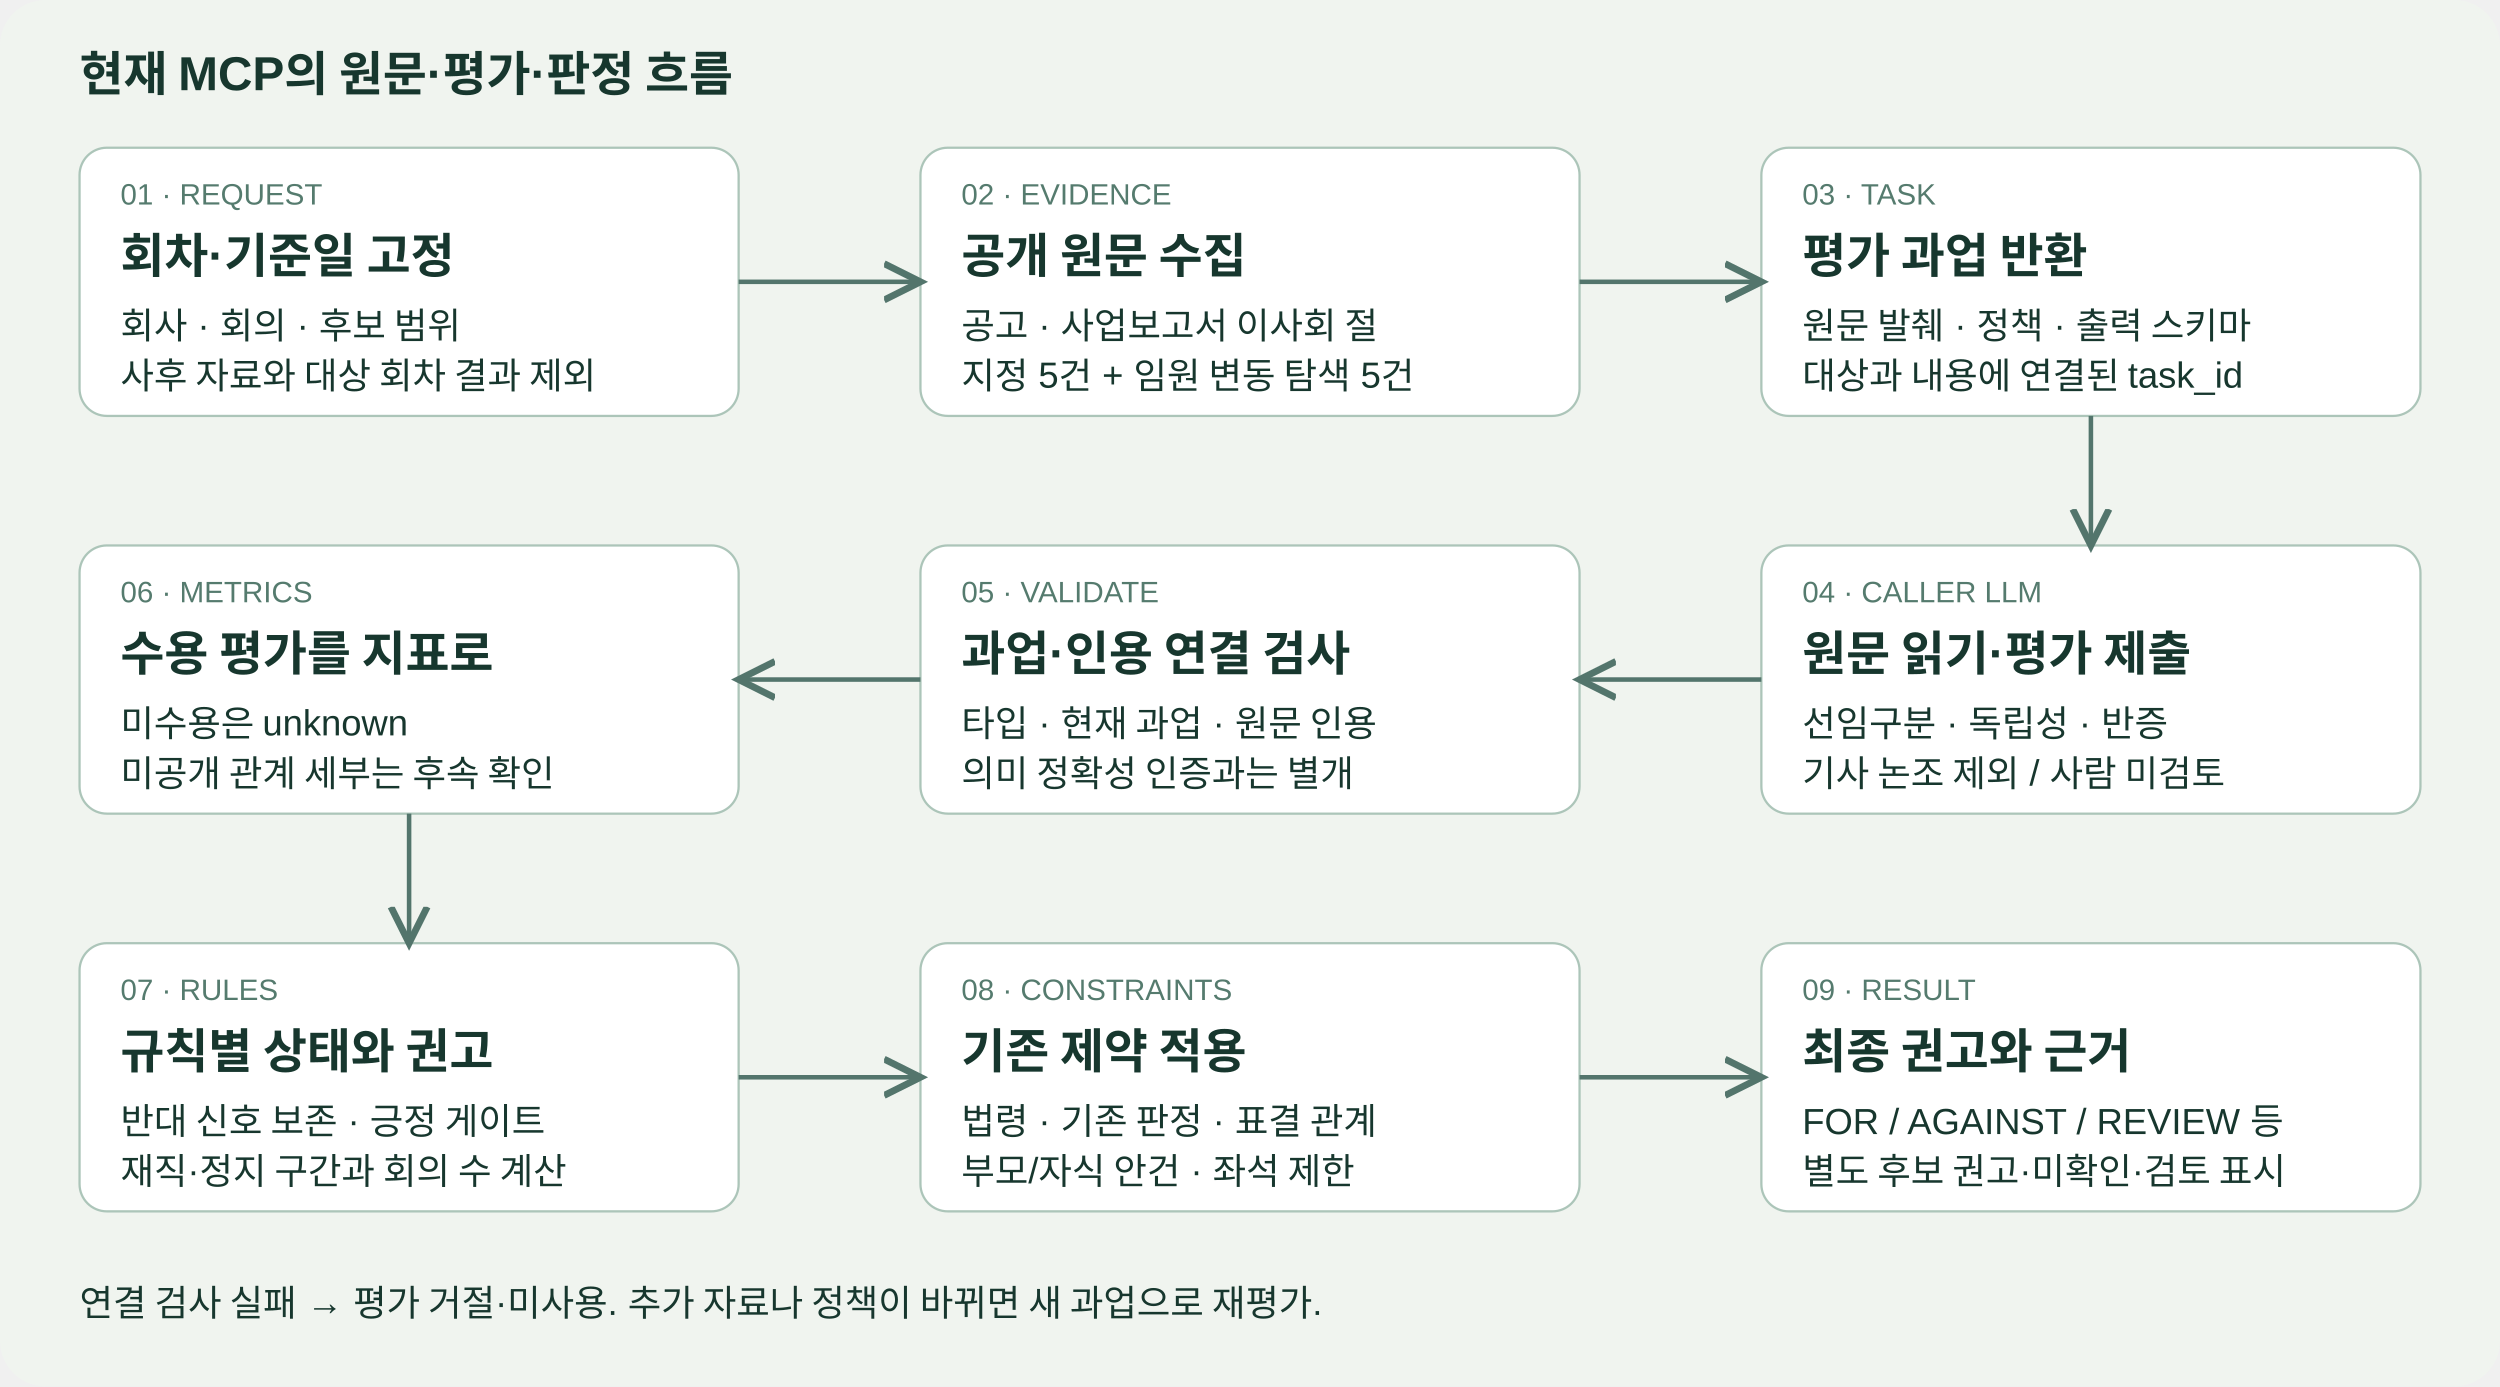
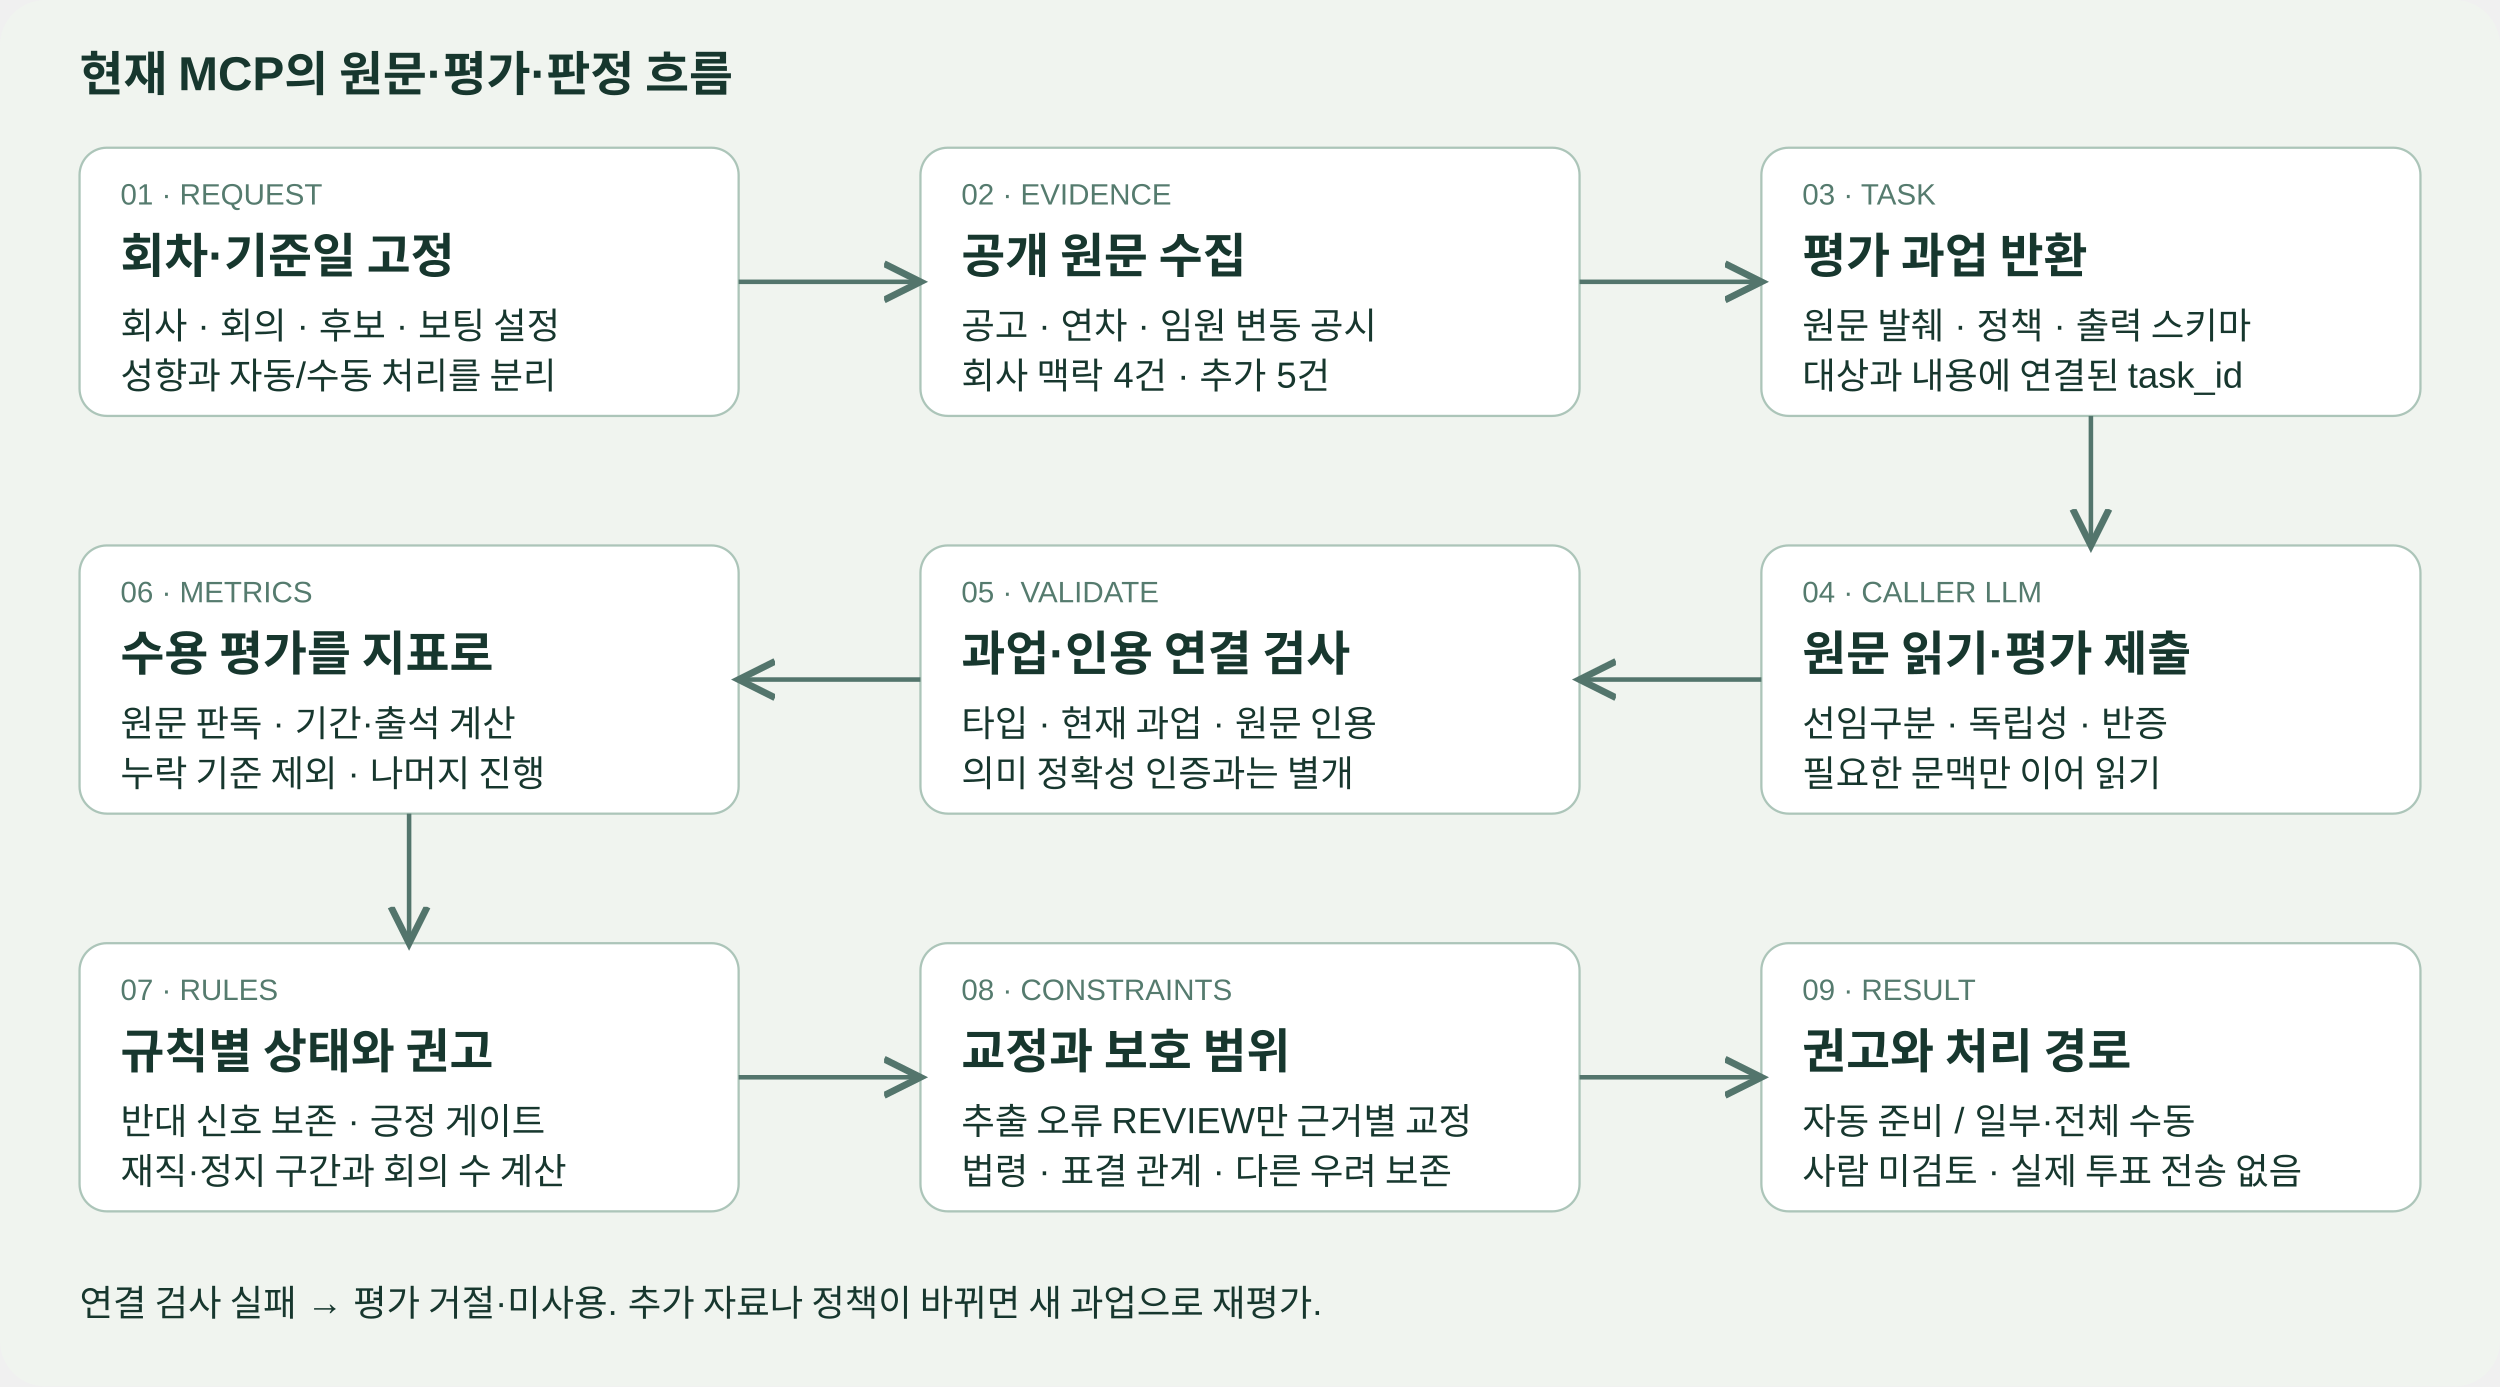
<svg xmlns="http://www.w3.org/2000/svg" viewBox="0 0 1100 610" role="img" aria-labelledby="runtime-title">
  <defs>
    <marker id="arr-runtime" markerWidth="10" markerHeight="10" refX="8" refY="5" orient="auto">
      <path d="M0 1L8 5L0 9" fill="none" stroke="#53756c" stroke-width="1.5" />
    </marker>
  </defs>
  <rect width="1100" height="610" rx="20" fill="#f0f4ef" />
  <style>text{font-family:Arial,"Apple SD Gothic Neo","Malgun Gothic",sans-serif;fill:#17372e}.t{font-size:21px;font-weight:700}.s{font-size:16px}.n{font-size:13px;fill:#557b6e}</style>
  <text x="35" y="40" class="t">현재 MCP의 원문·평가·판정 흐름</text>
  <rect x="35" y="65" width="290" height="118" rx="12" fill="white" stroke="#acc5b9" />
  <text x="53" y="90" class="n">01 · REQUEST</text>
  <text x="53" y="120" class="t">회차·기준일 고정</text>
-   <text x="53" y="149" class="s">회사 · 회의 · 후보 범위</text>
-   <text x="53" y="171" class="s">사후 자료와 대상 회차 결과 제외</text>
+   <text x="53" y="149" class="s">회사 · 회의 · 후보 · 보팅 설정</text>
+   <text x="53" y="171" class="s">성향과 자동/수동 처리를 분리</text>
  <rect x="405" y="65" width="290" height="118" rx="12" fill="white" stroke="#acc5b9" />
  <text x="423" y="90" class="n">02 · EVIDENCE</text>
  <text x="423" y="120" class="t">공개 원문 수집</text>
-   <text x="423" y="149" class="s">공고 · 사업보고서 이사회 절</text>
-   <text x="423" y="171" class="s">지정 5건 + 임원 변동 탐색 5건</text>
+   <text x="423" y="149" class="s">공고 · 연차 · 임원 변동 공시</text>
+   <text x="423" y="171" class="s">회사 맥락 4건 · 추가 5건</text>
  <rect x="775" y="65" width="290" height="118" rx="12" fill="white" stroke="#acc5b9" />
  <text x="793" y="90" class="n">03 · TASK</text>
  <text x="793" y="120" class="t">평가 과업 반환</text>
  <text x="793" y="149" class="s">원문 발췌 · 정책 · 출력 스키마</text>
  <text x="793" y="171" class="s">대상과 내용에 연결된 task_id</text>
  <rect x="775" y="240" width="290" height="118" rx="12" fill="white" stroke="#acc5b9" />
  <text x="793" y="265" class="n">04 · CALLER LLM</text>
  <text x="793" y="295" class="t">원문 읽기·평가 제출</text>
  <text x="793" y="324" class="s">선임구분 · 독립성 · 반증</text>
-   <text x="793" y="346" class="s">기사 논조 제외 / 사람 미검토</text>
+   <text x="793" y="346" class="s">필요한 문맥만 이어 읽기</text>
  <rect x="405" y="240" width="290" height="118" rx="12" fill="white" stroke="#acc5b9" />
  <text x="423" y="265" class="n">05 · VALIDATE</text>
  <text x="423" y="295" class="t">과업·인용 연결 검사</text>
  <text x="423" y="324" class="s">타입 · 현재 과업 · 원문 인용</text>
  <text x="423" y="346" class="s">의미 정확성 인증과는 별개</text>
  <rect x="35" y="240" width="290" height="118" rx="12" fill="white" stroke="#acc5b9" />
  <text x="53" y="265" class="n">06 · METRICS</text>
  <text x="53" y="295" class="t">수용 평가를 지표로</text>
-   <text x="53" y="324" class="s">미수용은 unknown</text>
-   <text x="53" y="346" class="s">미공개 관계 세부는 후속 확인</text>
+   <text x="53" y="324" class="s">원문 판독 · 기간·출석 계산</text>
+   <text x="53" y="346" class="s">누락 기준 제외 · 나머지 진행</text>
  <rect x="35" y="415" width="290" height="118" rx="12" fill="white" stroke="#acc5b9" />
  <text x="53" y="440" class="n">07 · RULES</text>
  <text x="53" y="470" class="t">규칙별 상태와 권고</text>
  <text x="53" y="499" class="s">반대 신호 보존 · 긍정 게이트</text>
  <text x="53" y="521" class="s">재직·정지 구간과 회의 수 계산</text>
  <rect x="405" y="415" width="290" height="118" rx="12" fill="white" stroke="#acc5b9" />
  <text x="423" y="440" class="n">08 · CONSTRAINTS</text>
-   <text x="423" y="470" class="t">기존 제약 적용</text>
-   <text x="423" y="499" class="s">법령 · 기존 판정 · 표결 관계</text>
-   <text x="423" y="521" class="s">부모/자식 안건 · 좌석 제한</text>
+   <text x="423" y="470" class="t">교정과 보호 범위</text>
+   <text x="423" y="499" class="s">추출 오류 REVIEW만 근거별 교정</text>
+   <text x="423" y="521" class="s">법령 · 표결 관계 · 다른 우려 보존</text>
  <rect x="775" y="415" width="290" height="118" rx="12" fill="white" stroke="#acc5b9" />
  <text x="793" y="440" class="n">09 · RESULT</text>
-   <text x="793" y="470" class="t">최종 권고와 근거</text>
-   <text x="793" y="499" class="s">FOR / AGAINST / REVIEW 등</text>
-   <text x="793" y="521" class="s">별도 후보 권고·미확인·검토 표시</text>
+   <text x="793" y="470" class="t">권고와 처리 경로</text>
+   <text x="793" y="499" class="s">자동 준비 / 일부·전체 수동</text>
+   <text x="793" y="521" class="s">사람 미검토 · 실제 투표 전송 없음</text>
  <path d="M325 124H405" fill="none" stroke="#53756c" stroke-width="2" marker-end="url(#arr-runtime)" />
  <path d="M695 124H775" fill="none" stroke="#53756c" stroke-width="2" marker-end="url(#arr-runtime)" />
  <path d="M920 183V240" fill="none" stroke="#53756c" stroke-width="2" marker-end="url(#arr-runtime)" />
  <path d="M775 299H695" fill="none" stroke="#53756c" stroke-width="2" marker-end="url(#arr-runtime)" />
  <path d="M405 299H325" fill="none" stroke="#53756c" stroke-width="2" marker-end="url(#arr-runtime)" />
  <path d="M180 358V415" fill="none" stroke="#53756c" stroke-width="2" marker-end="url(#arr-runtime)" />
  <path d="M325 474H405" fill="none" stroke="#53756c" stroke-width="2" marker-end="url(#arr-runtime)" />
  <path d="M695 474H775" fill="none" stroke="#53756c" stroke-width="2" marker-end="url(#arr-runtime)" />
  <text x="35" y="579" class="s">연결 검사 실패 → 평가 거절·미사용. 추가 자료나 정책이 바뀌면 새 과업으로 재평가.</text>
</svg>
